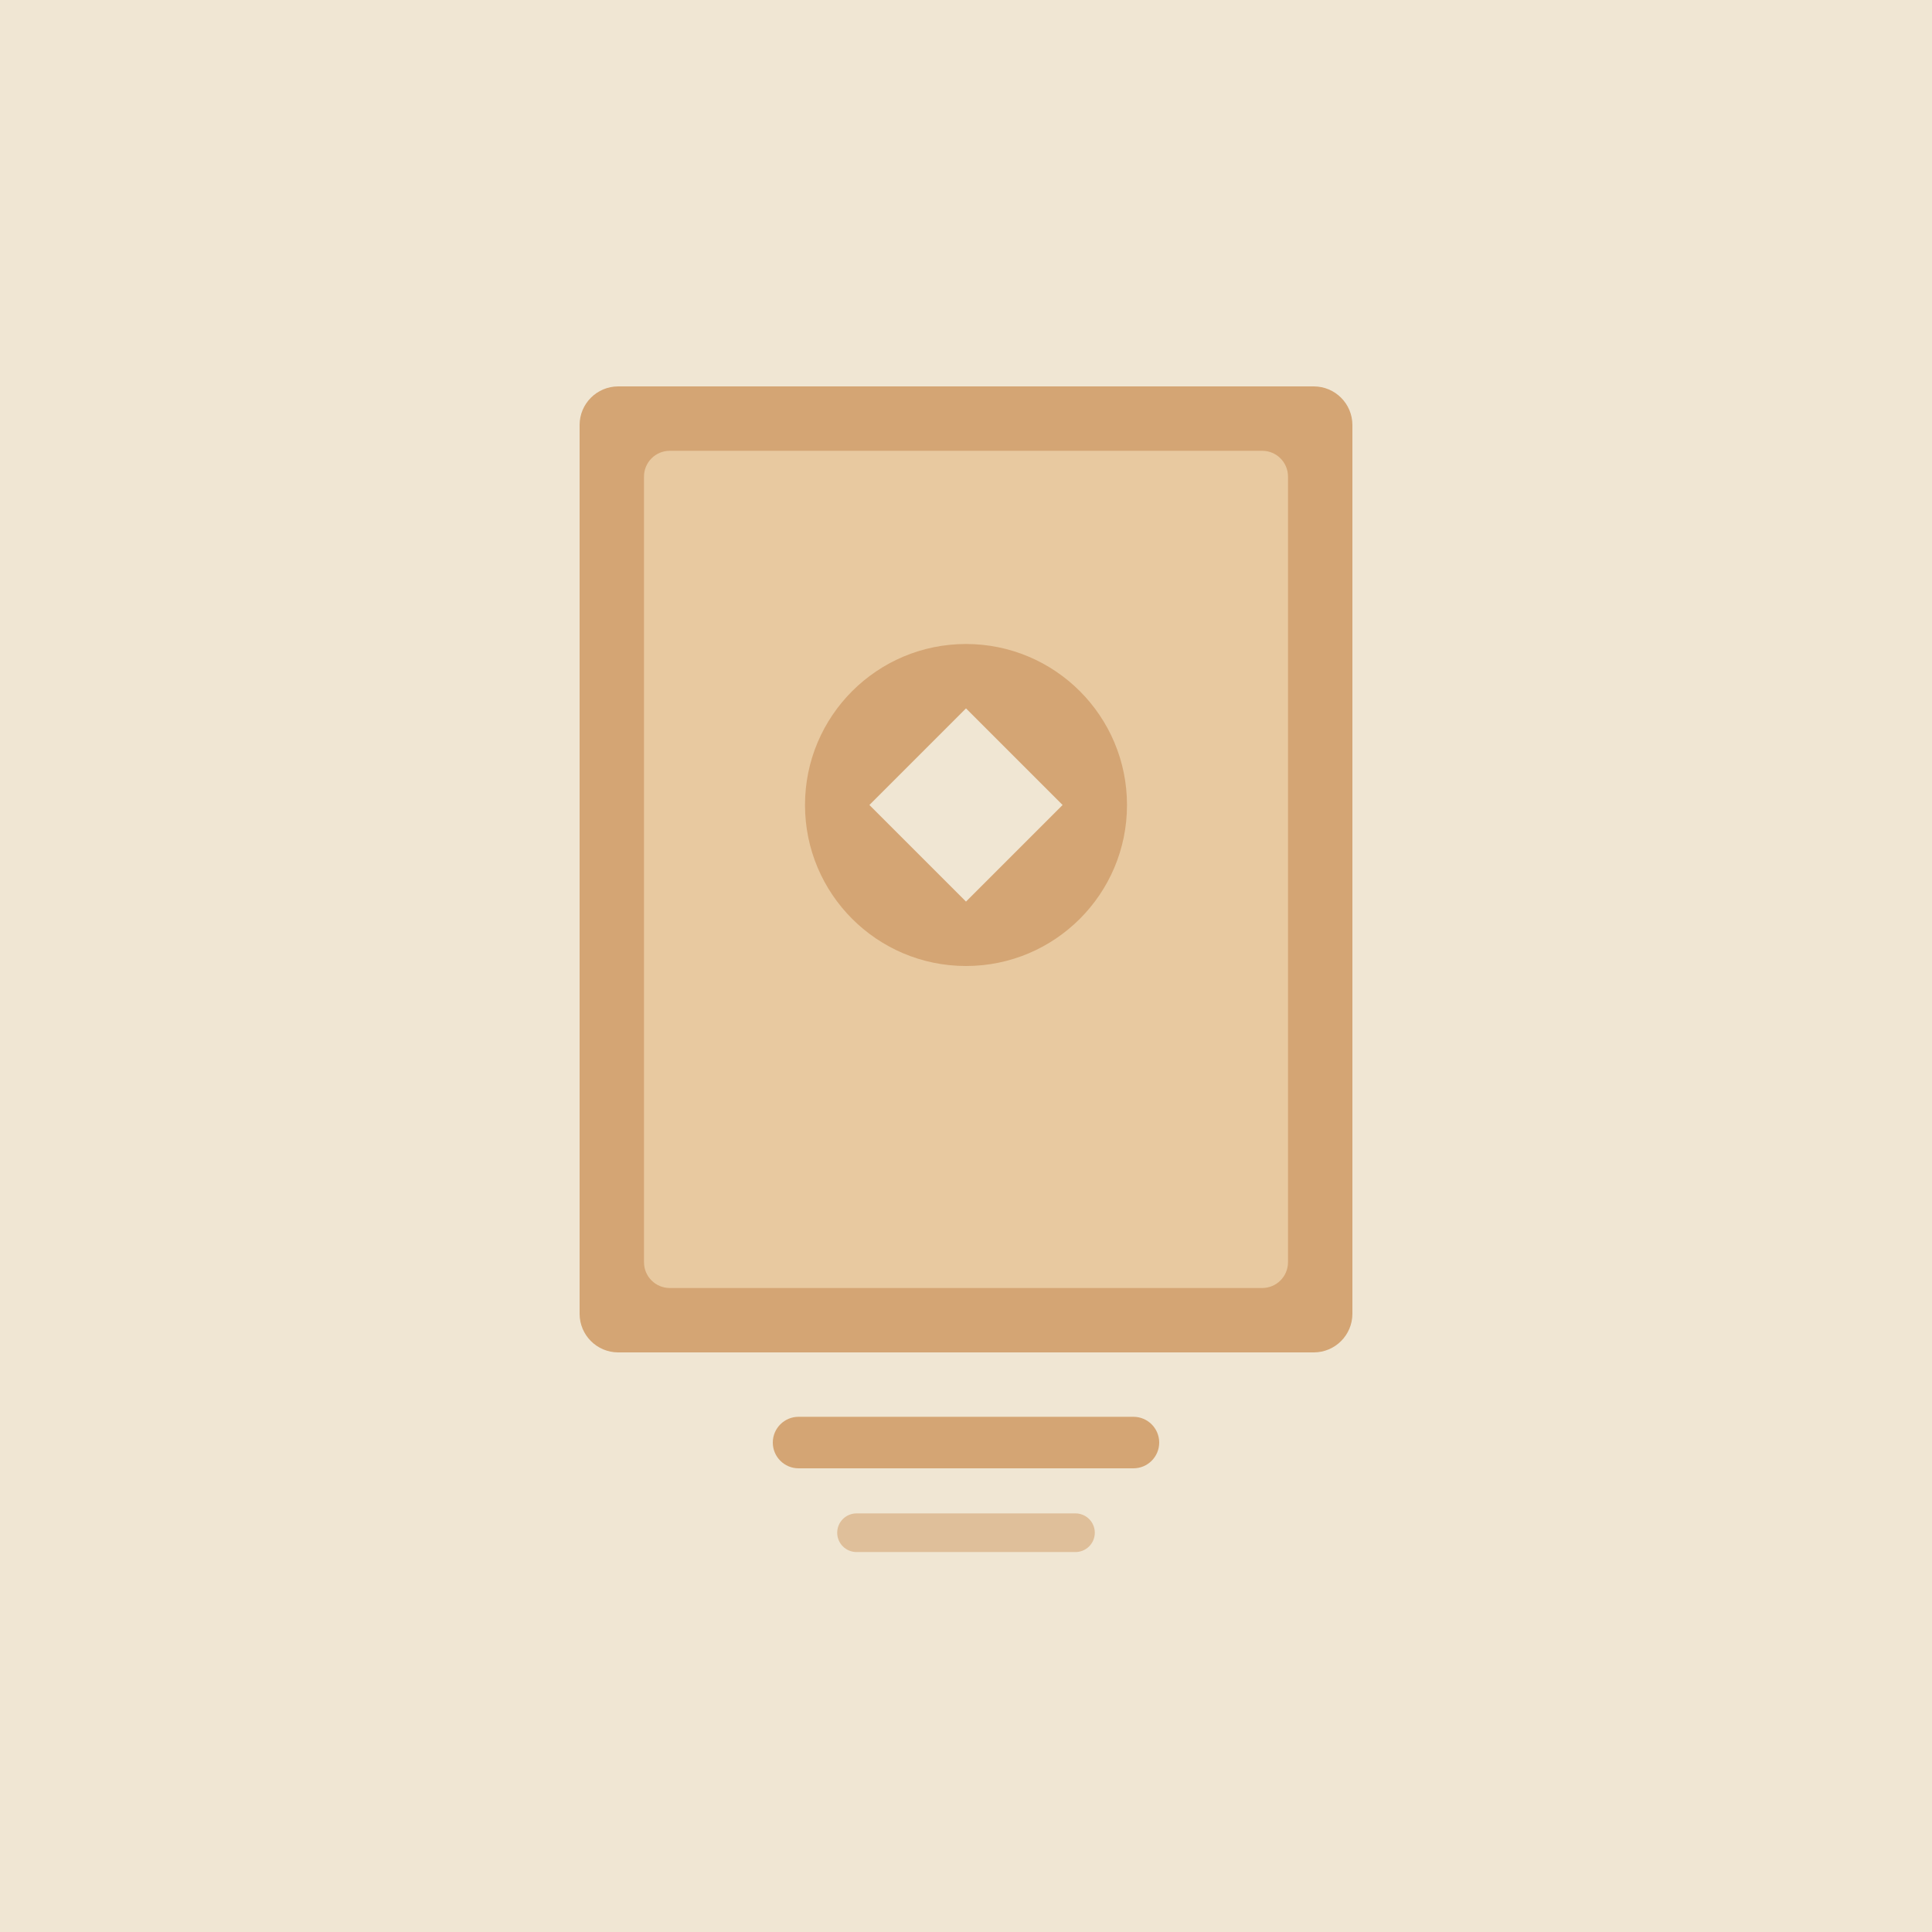
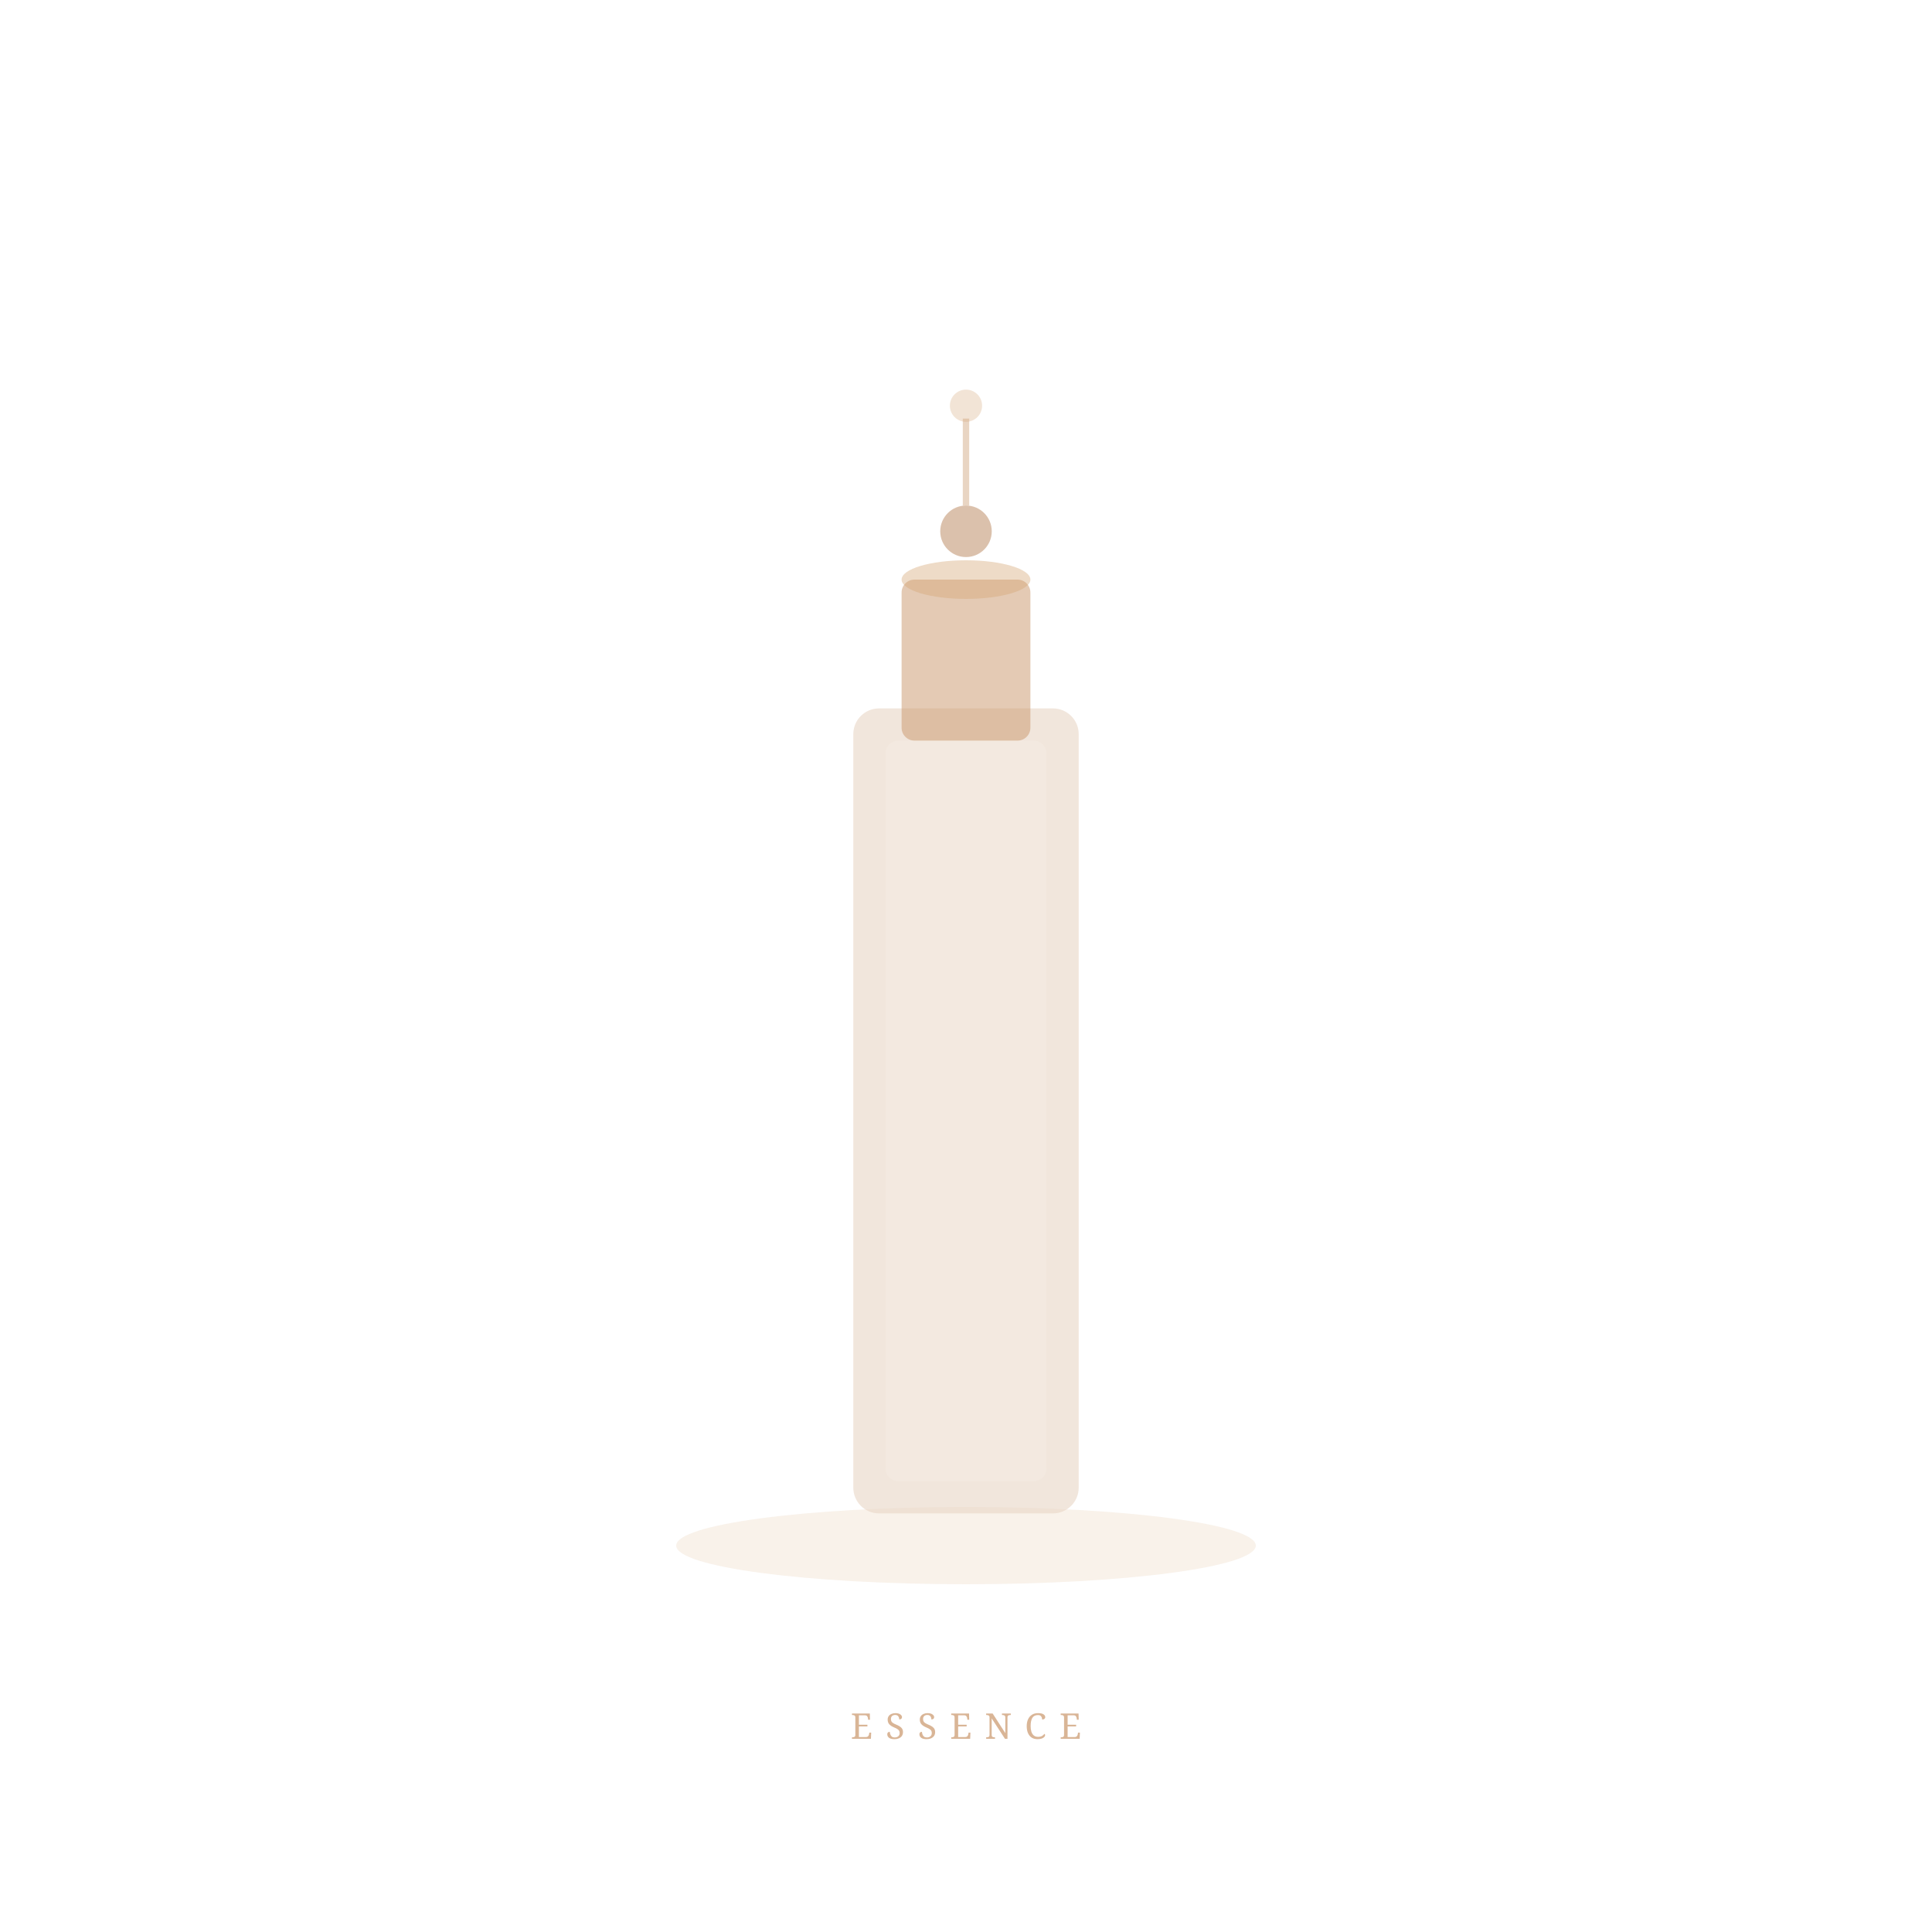
- <svg xmlns="http://www.w3.org/2000/svg" width="600" height="600" viewBox="0 0 600 600">
-   <rect width="600" height="600" fill="#f0e6d3" />
-   <rect x="180" y="120" width="240" height="300" rx="12" fill="#d4a574" />
-   <rect x="200" y="140" width="200" height="260" rx="8" fill="#e8c9a0" />
-   <circle cx="300" cy="250" r="50" fill="#d4a574" />
-   <path d="M270 250 L300 220 L330 250 L300 280 Z" fill="#f0e6d3" />
-   <rect x="240" y="440" width="120" height="16" rx="8" fill="#d4a574" />
-   <rect x="260" y="470" width="80" height="12" rx="6" fill="#d4a574" opacity="0.6" />
+ <svg xmlns="http://www.w3.org/2000/svg" width="600" height="600" viewBox="0 0 600 600" fill="none">
+   <ellipse cx="300" cy="480" rx="90" ry="12" fill="#d4a574" opacity="0.15" />
+   <rect x="265" y="220" width="70" height="250" rx="8" fill="#e8d5c4" opacity="0.6" />
+   <rect x="275" y="230" width="50" height="230" rx="4" fill="#f5ece3" opacity="0.5" />
+   <rect x="280" y="180" width="40" height="50" rx="4" fill="#c9956a" opacity="0.5" />
+   <ellipse cx="300" cy="180" rx="20" ry="6" fill="#d4a574" opacity="0.4" />
+   <circle cx="300" cy="165" r="8" fill="#b8845a" opacity="0.5" />
+   <line x1="300" y1="157" x2="300" y2="130" stroke="#c9956a" stroke-width="2" opacity="0.4" />
+   <circle cx="300" cy="126" r="5" fill="#d4a574" opacity="0.3" />
+   <text x="300" y="540" text-anchor="middle" font-family="Georgia, serif" font-size="11" fill="#c9956a" letter-spacing="4" opacity="0.7">ESSENCE</text>
</svg>
